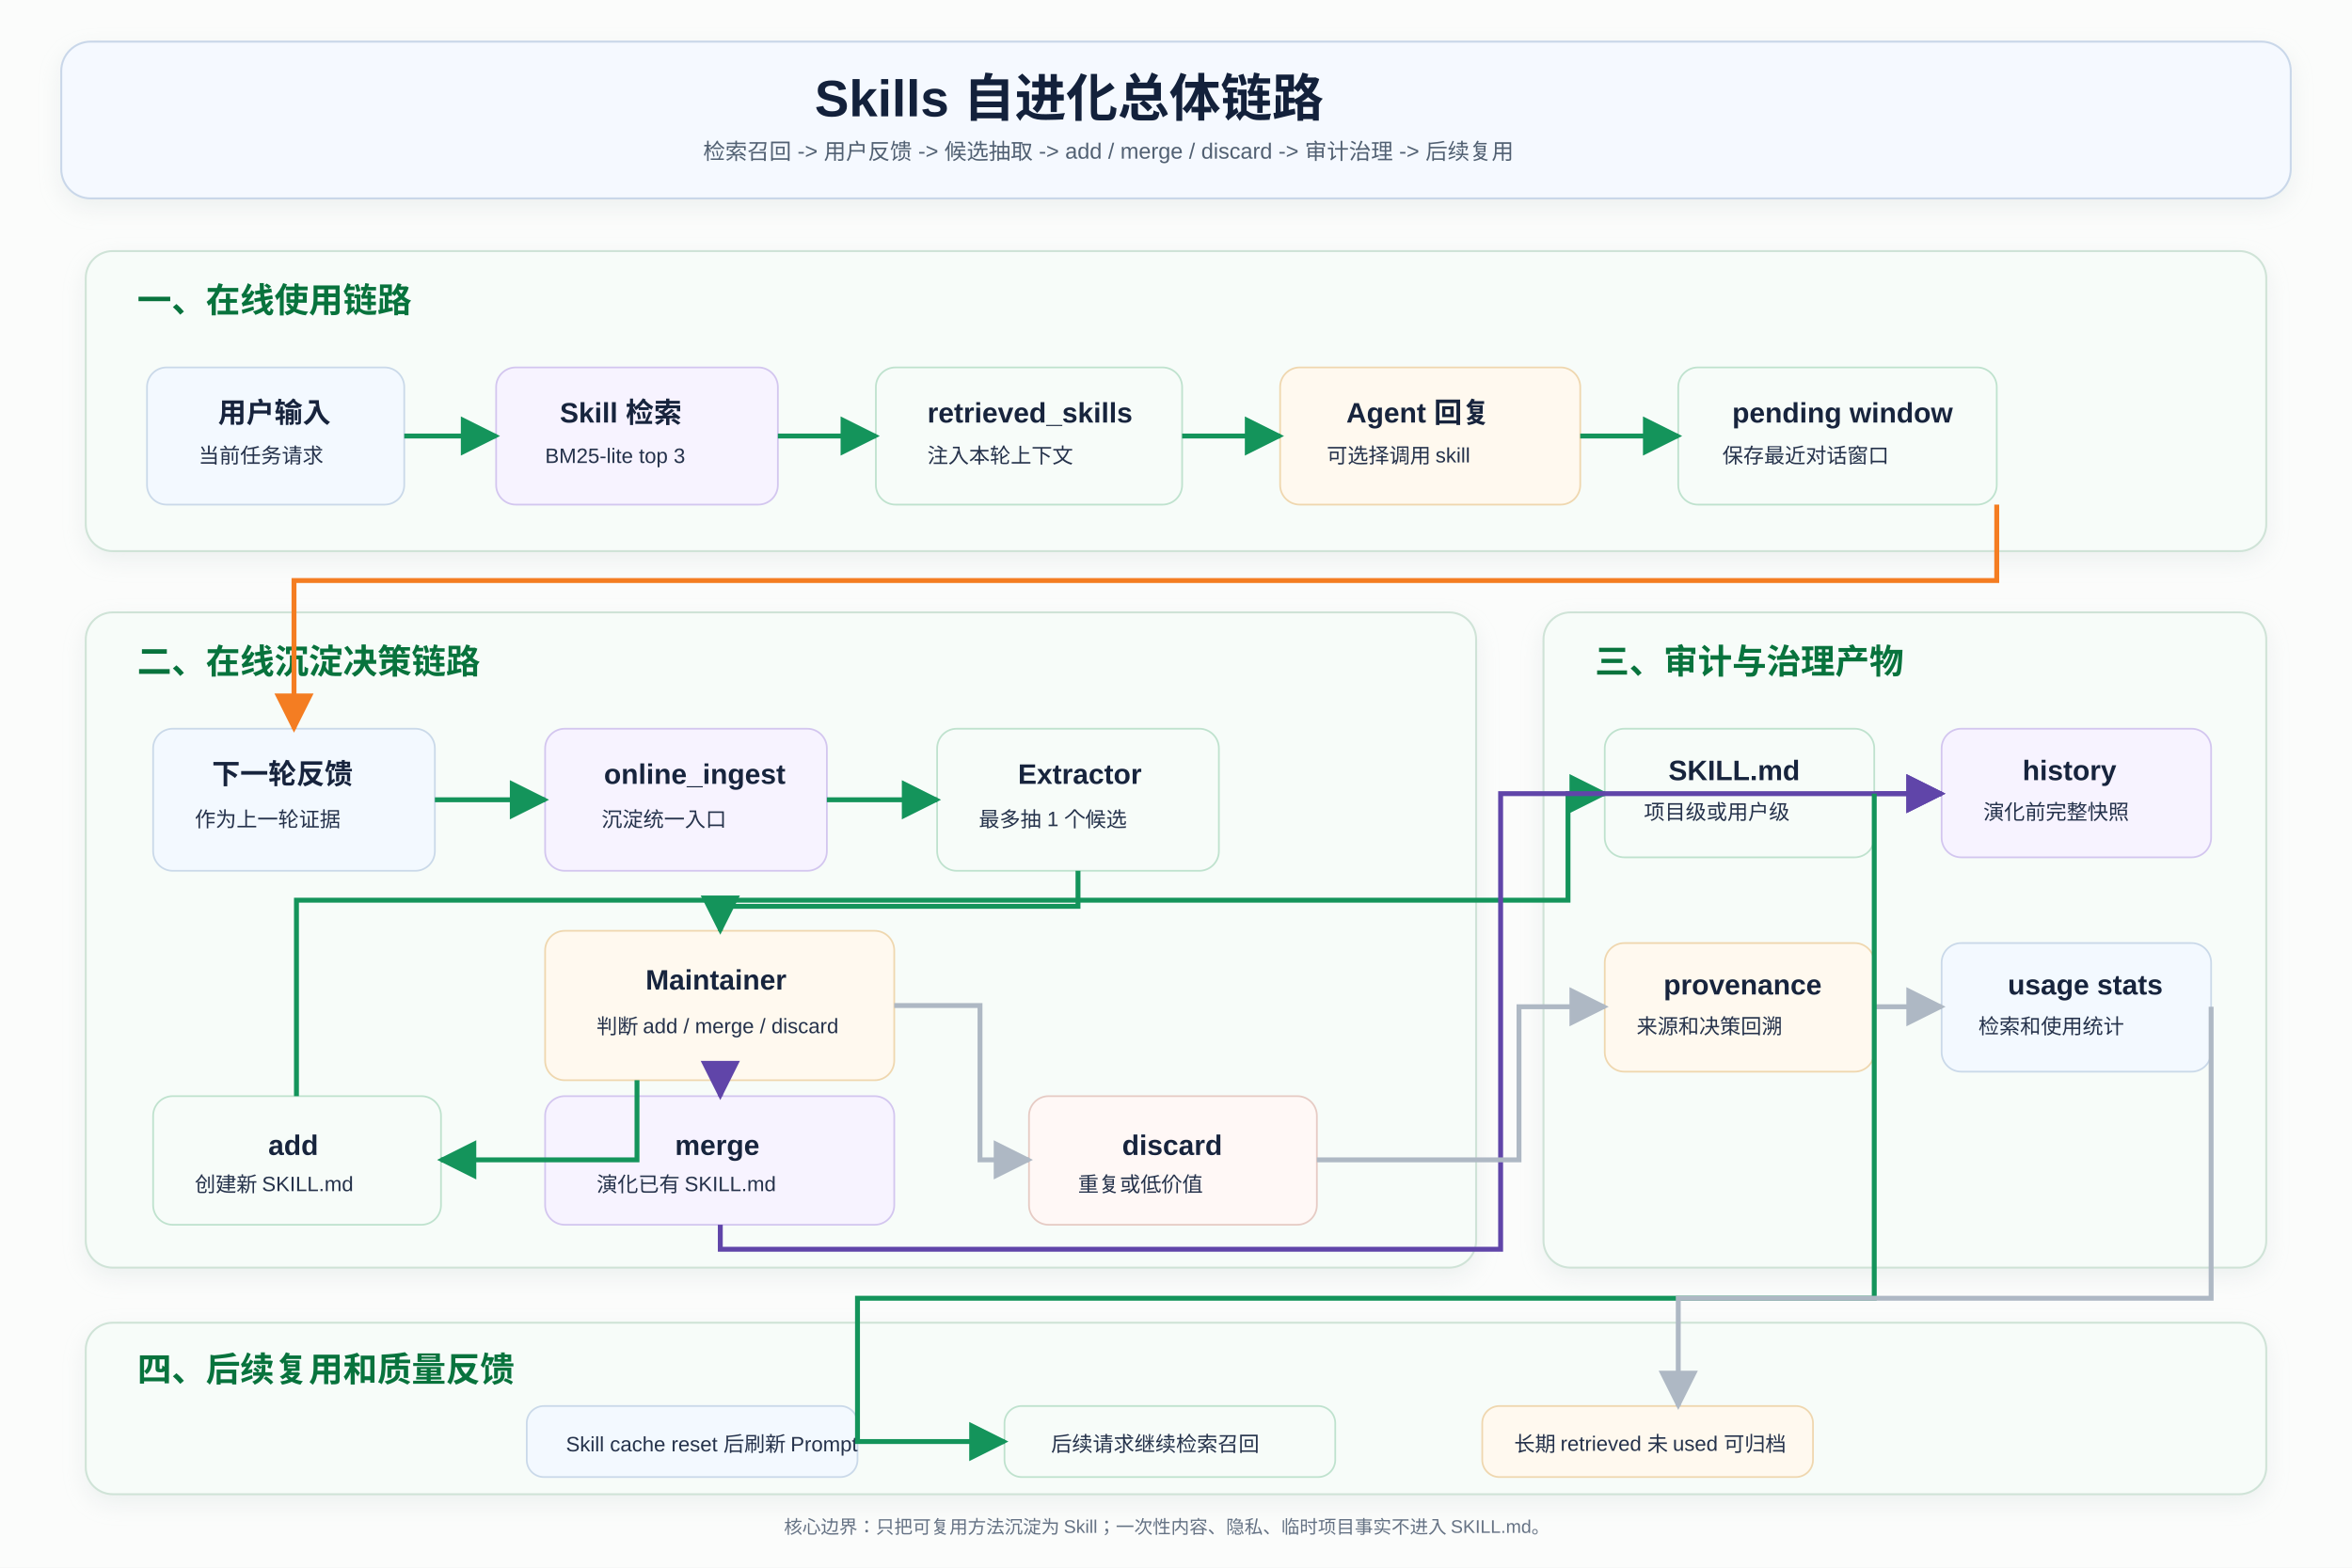
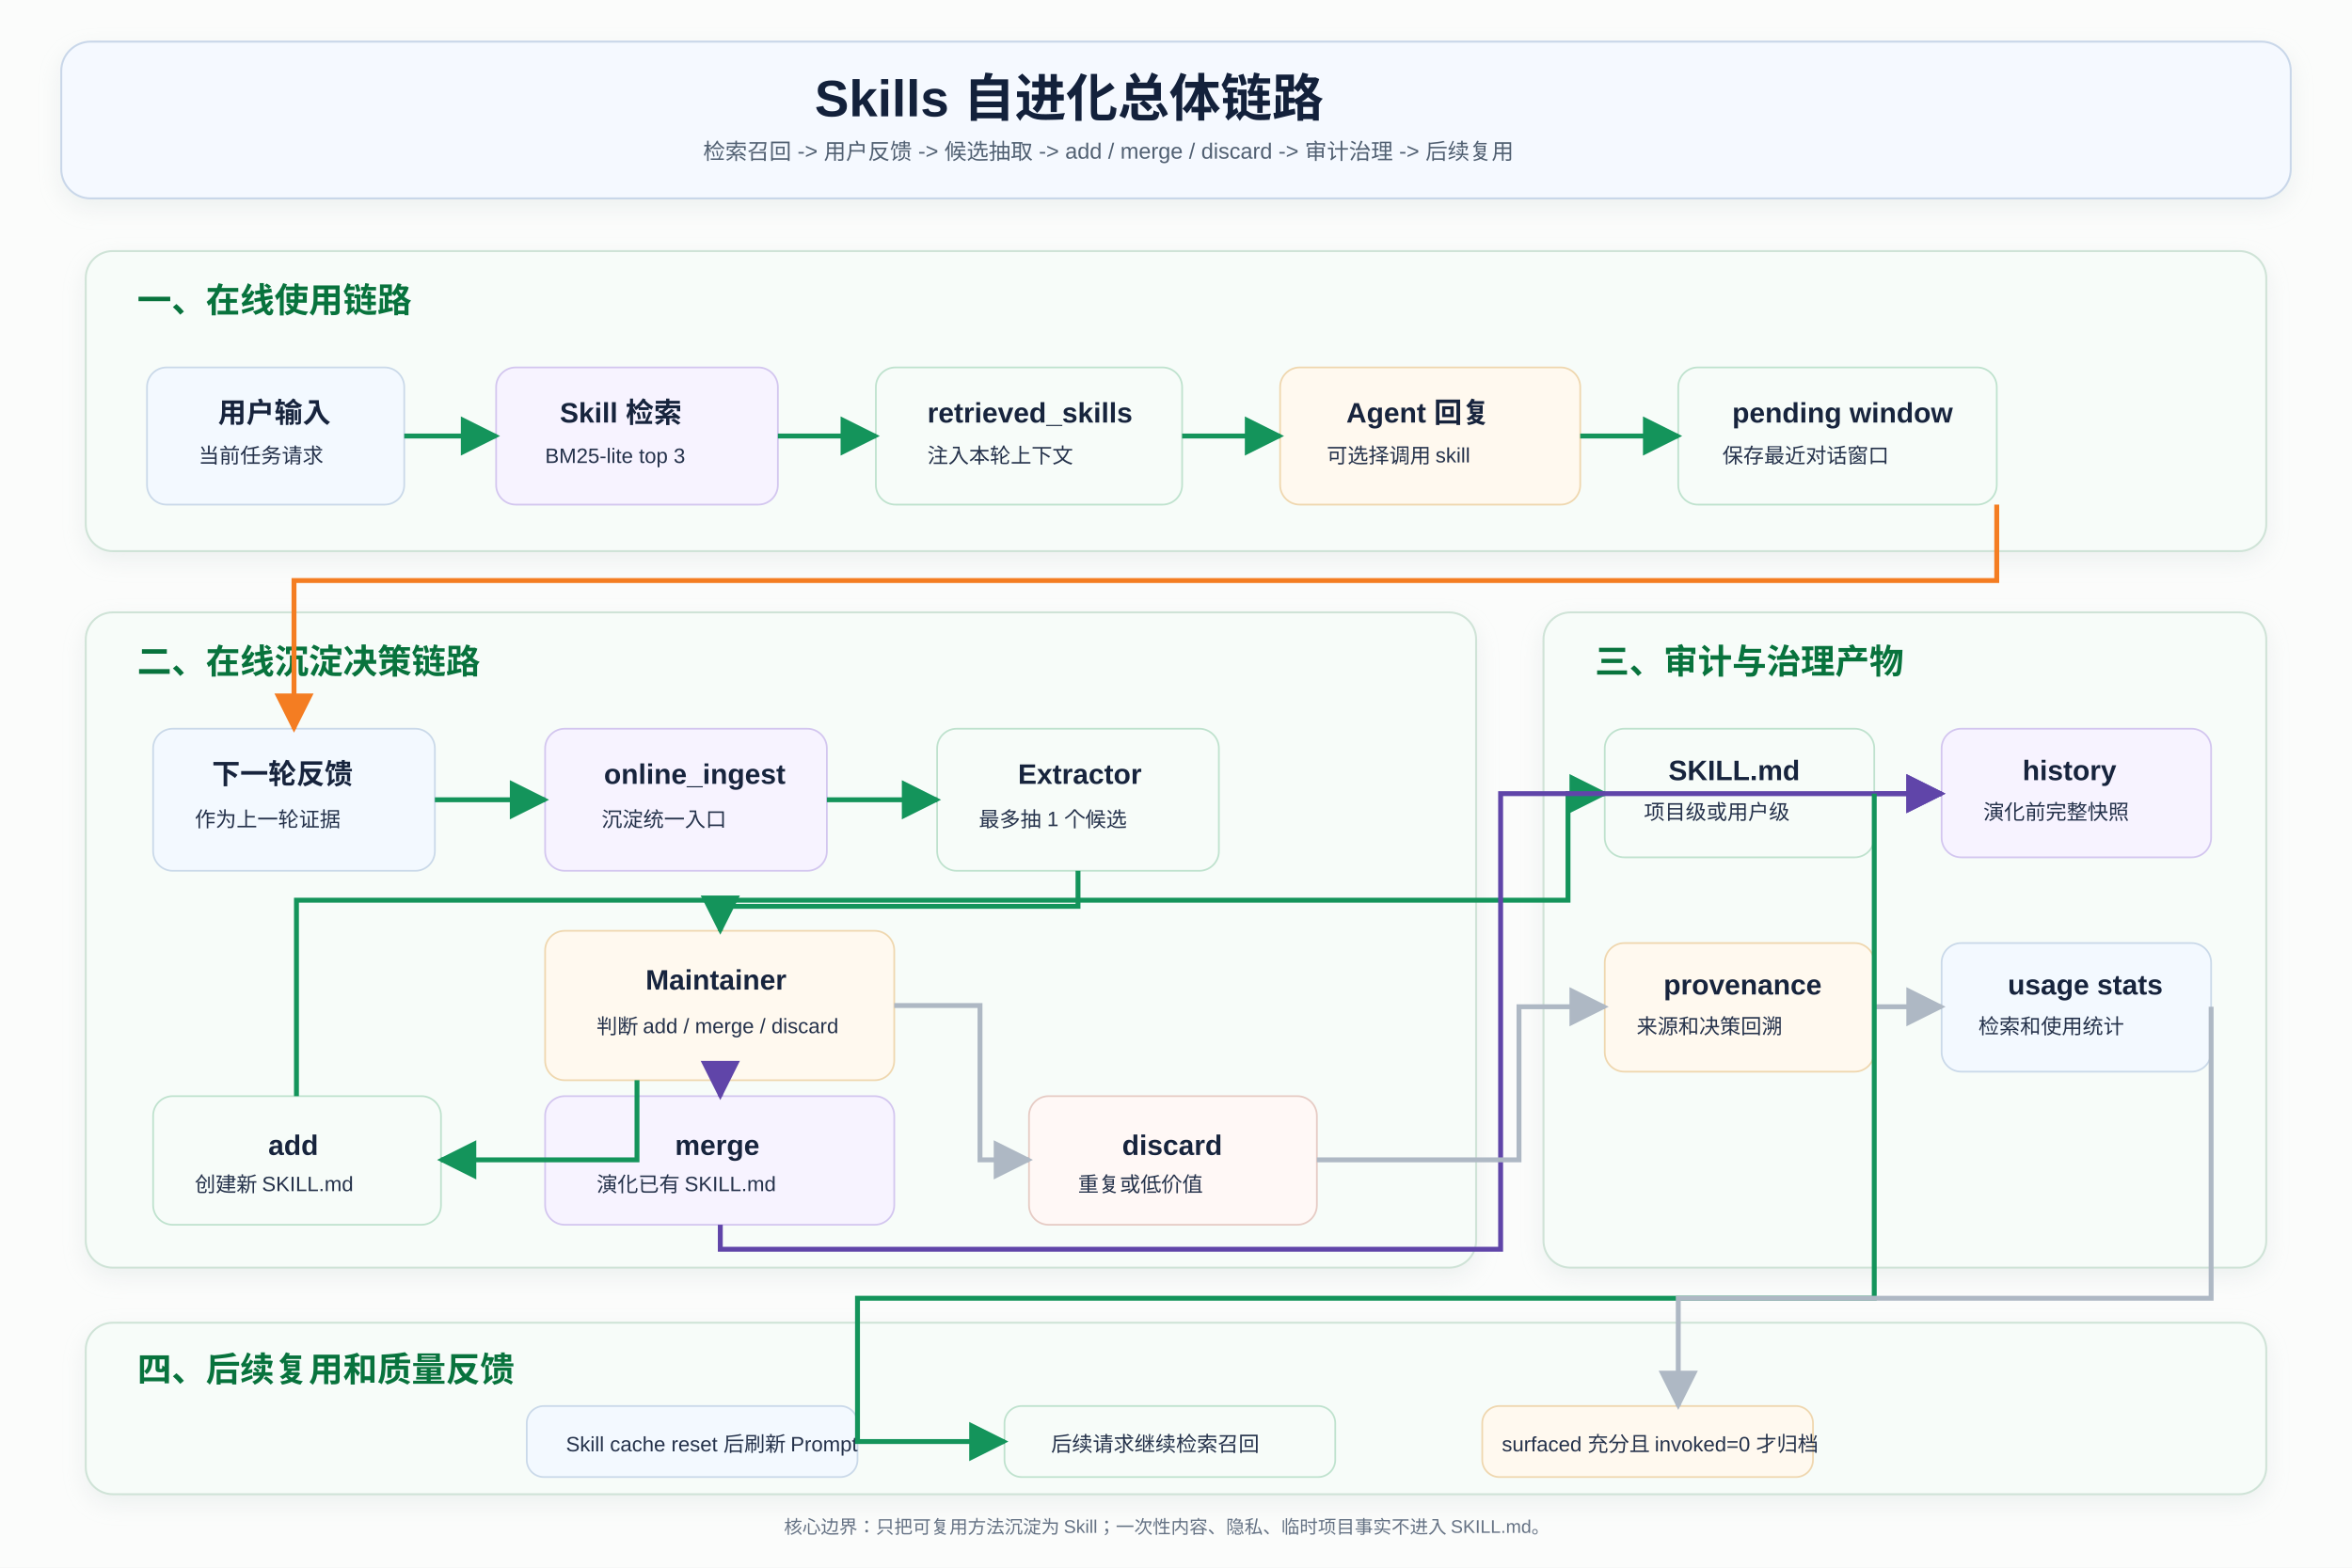
<svg xmlns="http://www.w3.org/2000/svg" width="1920" height="1280" viewBox="0 0 1920 1280">
  <defs>
    <style>
      .bg{fill:#fbfcfb}.panel{fill:#f7fcf9;stroke:#cfe3d7;stroke-width:1.6}.bluePanel{fill:#f5f9ff;stroke:#c9d7e9;stroke-width:1.6}.card{fill:#fff;stroke:#d7e1df;stroke-width:1.4}.greenCard{fill:#f7fcf9;stroke:#bfe2ce}.blueCard{fill:#f3f9ff;stroke:#cad9e9}.orangeCard{fill:#fff9ef;stroke:#efd7af}.purpleCard{fill:#f7f3ff;stroke:#d3c6ef}.redCard{fill:#fff8f6;stroke:#e6cbc4}.title{font:800 42px "PingFang SC","Microsoft YaHei",Arial;fill:#13213b}.subtitle{font:500 18px "PingFang SC","Microsoft YaHei",Arial;fill:#516072}.section{font:800 28px "PingFang SC","Microsoft YaHei",Arial;fill:#08733d}.label{font:800 23px "PingFang SC","Microsoft YaHei",Arial;fill:#17243d}.small{font:500 17px "PingFang SC","Microsoft YaHei",Arial;fill:#25324b}.muted{font:500 15px "PingFang SC","Microsoft YaHei",Arial;fill:#657284}.tag{font:800 16px "PingFang SC","Microsoft YaHei",Arial;fill:#08733d}.line{stroke:#aeb8c4;stroke-width:4;fill:none;marker-end:url(#arrow)}.gline{stroke:#14945b;stroke-width:4;fill:none;marker-end:url(#garrow)}.oline{stroke:#f47d22;stroke-width:4;fill:none;marker-end:url(#oarrow)}.pline{stroke:#6045a9;stroke-width:4;fill:none;marker-end:url(#parrow)}.shadow{filter:url(#shadow)}
    </style>
    <filter id="shadow" x="-20%" y="-20%" width="140%" height="140%">
      <feDropShadow dx="0" dy="7" stdDeviation="9" flood-color="#d8e1df" flood-opacity=".42" />
    </filter>
    <marker id="arrow" viewBox="0 0 10 10" refX="9" refY="5" markerWidth="8" markerHeight="8" orient="auto">
      <path d="M0 0L10 5L0 10z" fill="#aeb8c4" />
    </marker>
    <marker id="garrow" viewBox="0 0 10 10" refX="9" refY="5" markerWidth="8" markerHeight="8" orient="auto">
      <path d="M0 0L10 5L0 10z" fill="#14945b" />
    </marker>
    <marker id="oarrow" viewBox="0 0 10 10" refX="9" refY="5" markerWidth="8" markerHeight="8" orient="auto">
      <path d="M0 0L10 5L0 10z" fill="#f47d22" />
    </marker>
    <marker id="parrow" viewBox="0 0 10 10" refX="9" refY="5" markerWidth="8" markerHeight="8" orient="auto">
      <path d="M0 0L10 5L0 10z" fill="#6045a9" />
    </marker>
  </defs>
  <rect class="bg" width="1920" height="1280" />
  <rect class="bluePanel shadow" x="50" y="34" width="1820" height="128" rx="24" />
  <text class="title" x="665" y="95">Skills 自进化总体链路</text>
  <text class="subtitle" x="574" y="130">检索召回 -&gt; 用户反馈 -&gt; 候选抽取 -&gt; add / merge / discard -&gt; 审计治理 -&gt; 后续复用</text>
  <rect class="panel shadow" x="70" y="205" width="1780" height="245" rx="22" />
  <text class="section" x="112" y="255">一、在线使用链路</text>
  <g transform="translate(120,300)">
    <rect class="card blueCard" width="210" height="112" rx="16" />
    <text class="label" x="58" y="45">用户输入</text>
    <text class="small" x="42" y="78">当前任务请求</text>
  </g>
  <g transform="translate(405,300)">
    <rect class="card purpleCard" width="230" height="112" rx="16" />
    <text class="label" x="52" y="45">Skill 检索</text>
    <text class="small" x="40" y="78">BM25-lite top 3</text>
  </g>
  <g transform="translate(715,300)">
    <rect class="card greenCard" width="250" height="112" rx="16" />
    <text class="label" x="42" y="45">retrieved_skills</text>
    <text class="small" x="42" y="78">注入本轮上下文</text>
  </g>
  <g transform="translate(1045,300)">
    <rect class="card orangeCard" width="245" height="112" rx="16" />
    <text class="label" x="54" y="45">Agent 回复</text>
    <text class="small" x="38" y="78">可选择调用 skill</text>
  </g>
  <g transform="translate(1370,300)">
    <rect class="card greenCard" width="260" height="112" rx="16" />
    <text class="label" x="44" y="45">pending window</text>
    <text class="small" x="36" y="78">保存最近对话窗口</text>
  </g>
  <path class="gline" d="M330 356H405" />
  <path class="gline" d="M635 356H715" />
  <path class="gline" d="M965 356H1045" />
  <path class="gline" d="M1290 356H1370" />
  <rect class="panel shadow" x="70" y="500" width="1135" height="535" rx="22" />
  <text class="section" x="112" y="550">二、在线沉淀决策链路</text>
  <g transform="translate(125,595)">
    <rect class="card blueCard" width="230" height="116" rx="16" />
    <text class="label" x="48" y="45">下一轮反馈</text>
    <text class="small" x="34" y="80">作为上一轮证据</text>
  </g>
  <g transform="translate(445,595)">
    <rect class="card purpleCard" width="230" height="116" rx="16" />
    <text class="label" x="48" y="45">online_ingest</text>
    <text class="small" x="46" y="80">沉淀统一入口</text>
  </g>
  <g transform="translate(765,595)">
    <rect class="card greenCard" width="230" height="116" rx="16" />
    <text class="label" x="66" y="45">Extractor</text>
    <text class="small" x="34" y="80">最多抽 1 个候选</text>
  </g>
  <g transform="translate(445,760)">
    <rect class="card orangeCard" width="285" height="122" rx="16" />
    <text class="label" x="82" y="48">Maintainer</text>
    <text class="small" x="42" y="84">判断 add / merge / discard</text>
  </g>
  <g transform="translate(840,895)">
    <rect class="card redCard" width="235" height="105" rx="16" />
    <text class="label" x="76" y="48">discard</text>
    <text class="small" x="40" y="78">重复或低价值</text>
  </g>
  <g transform="translate(125,895)">
    <rect class="card greenCard" width="235" height="105" rx="16" />
    <text class="label" x="94" y="48">add</text>
    <text class="small" x="34" y="78">创建新 SKILL.md</text>
  </g>
  <g transform="translate(445,895)">
    <rect class="card purpleCard" width="285" height="105" rx="16" />
    <text class="label" x="106" y="48">merge</text>
    <text class="small" x="42" y="78">演化已有 SKILL.md</text>
  </g>
  <path class="oline" d="M1630 412V474H240V595" />
  <path class="gline" d="M355 653H445" />
  <path class="gline" d="M675 653H765" />
  <path class="gline" d="M880 711V740H588V760" />
  <path class="gline" d="M520 882V947H360" />
  <path class="pline" d="M588 882V895" />
  <path class="line" d="M730 821H800V947H840" />
  <rect class="panel shadow" x="1260" y="500" width="590" height="535" rx="22" />
  <text class="section" x="1302" y="550">三、审计与治理产物</text>
  <g transform="translate(1310,595)">
    <rect class="card greenCard" width="220" height="105" rx="16" />
    <text class="label" x="52" y="42">SKILL.md</text>
    <text class="small" x="32" y="74">项目级或用户级</text>
  </g>
  <g transform="translate(1585,595)">
    <rect class="card purpleCard" width="220" height="105" rx="16" />
    <text class="label" x="66" y="42">history</text>
    <text class="small" x="34" y="74">演化前完整快照</text>
  </g>
  <g transform="translate(1310,770)">
    <rect class="card orangeCard" width="220" height="105" rx="16" />
    <text class="label" x="48" y="42">provenance</text>
    <text class="small" x="26" y="74">来源和决策回溯</text>
  </g>
  <g transform="translate(1585,770)">
    <rect class="card blueCard" width="220" height="105" rx="16" />
    <text class="label" x="54" y="42">usage stats</text>
    <text class="small" x="30" y="74">检索和使用统计</text>
  </g>
  <path class="gline" d="M242 895V735H1280V648H1310" />
  <path class="pline" d="M588 1000V1020H1225V648H1585" />
  <path class="line" d="M1075 947H1240V822H1310" />
  <path class="pline" d="M1530 648H1585" />
  <path class="line" d="M1530 822H1585" />
  <rect class="panel shadow" x="70" y="1080" width="1780" height="140" rx="22" />
  <text class="section" x="112" y="1128">四、后续复用和质量反馈</text>
  <g transform="translate(430,1148)">
    <rect class="card blueCard" width="270" height="58" rx="14" />
    <text class="small" x="32" y="37">Skill cache reset 后刷新 Prompt</text>
  </g>
  <g transform="translate(820,1148)">
    <rect class="card greenCard" width="270" height="58" rx="14" />
    <text class="small" x="38" y="37">后续请求继续检索召回</text>
  </g>
  <g transform="translate(1210,1148)">
    <rect class="card orangeCard" width="270" height="58" rx="14" />
-     <text class="small" x="26" y="37">长期 retrieved 未 used 可归档</text>
+     <text class="small" x="16" y="37">surfaced 充分且 invoked=0 才归档</text>
  </g>
  <path class="gline" d="M1530 648V1060H700V1177H820" />
  <path class="line" d="M1805 822V1060H1370V1148" />
  <text class="muted" x="640" y="1252">核心边界：只把可复用方法沉淀为 Skill；一次性内容、隐私、临时项目事实不进入 SKILL.md。</text>
</svg>
